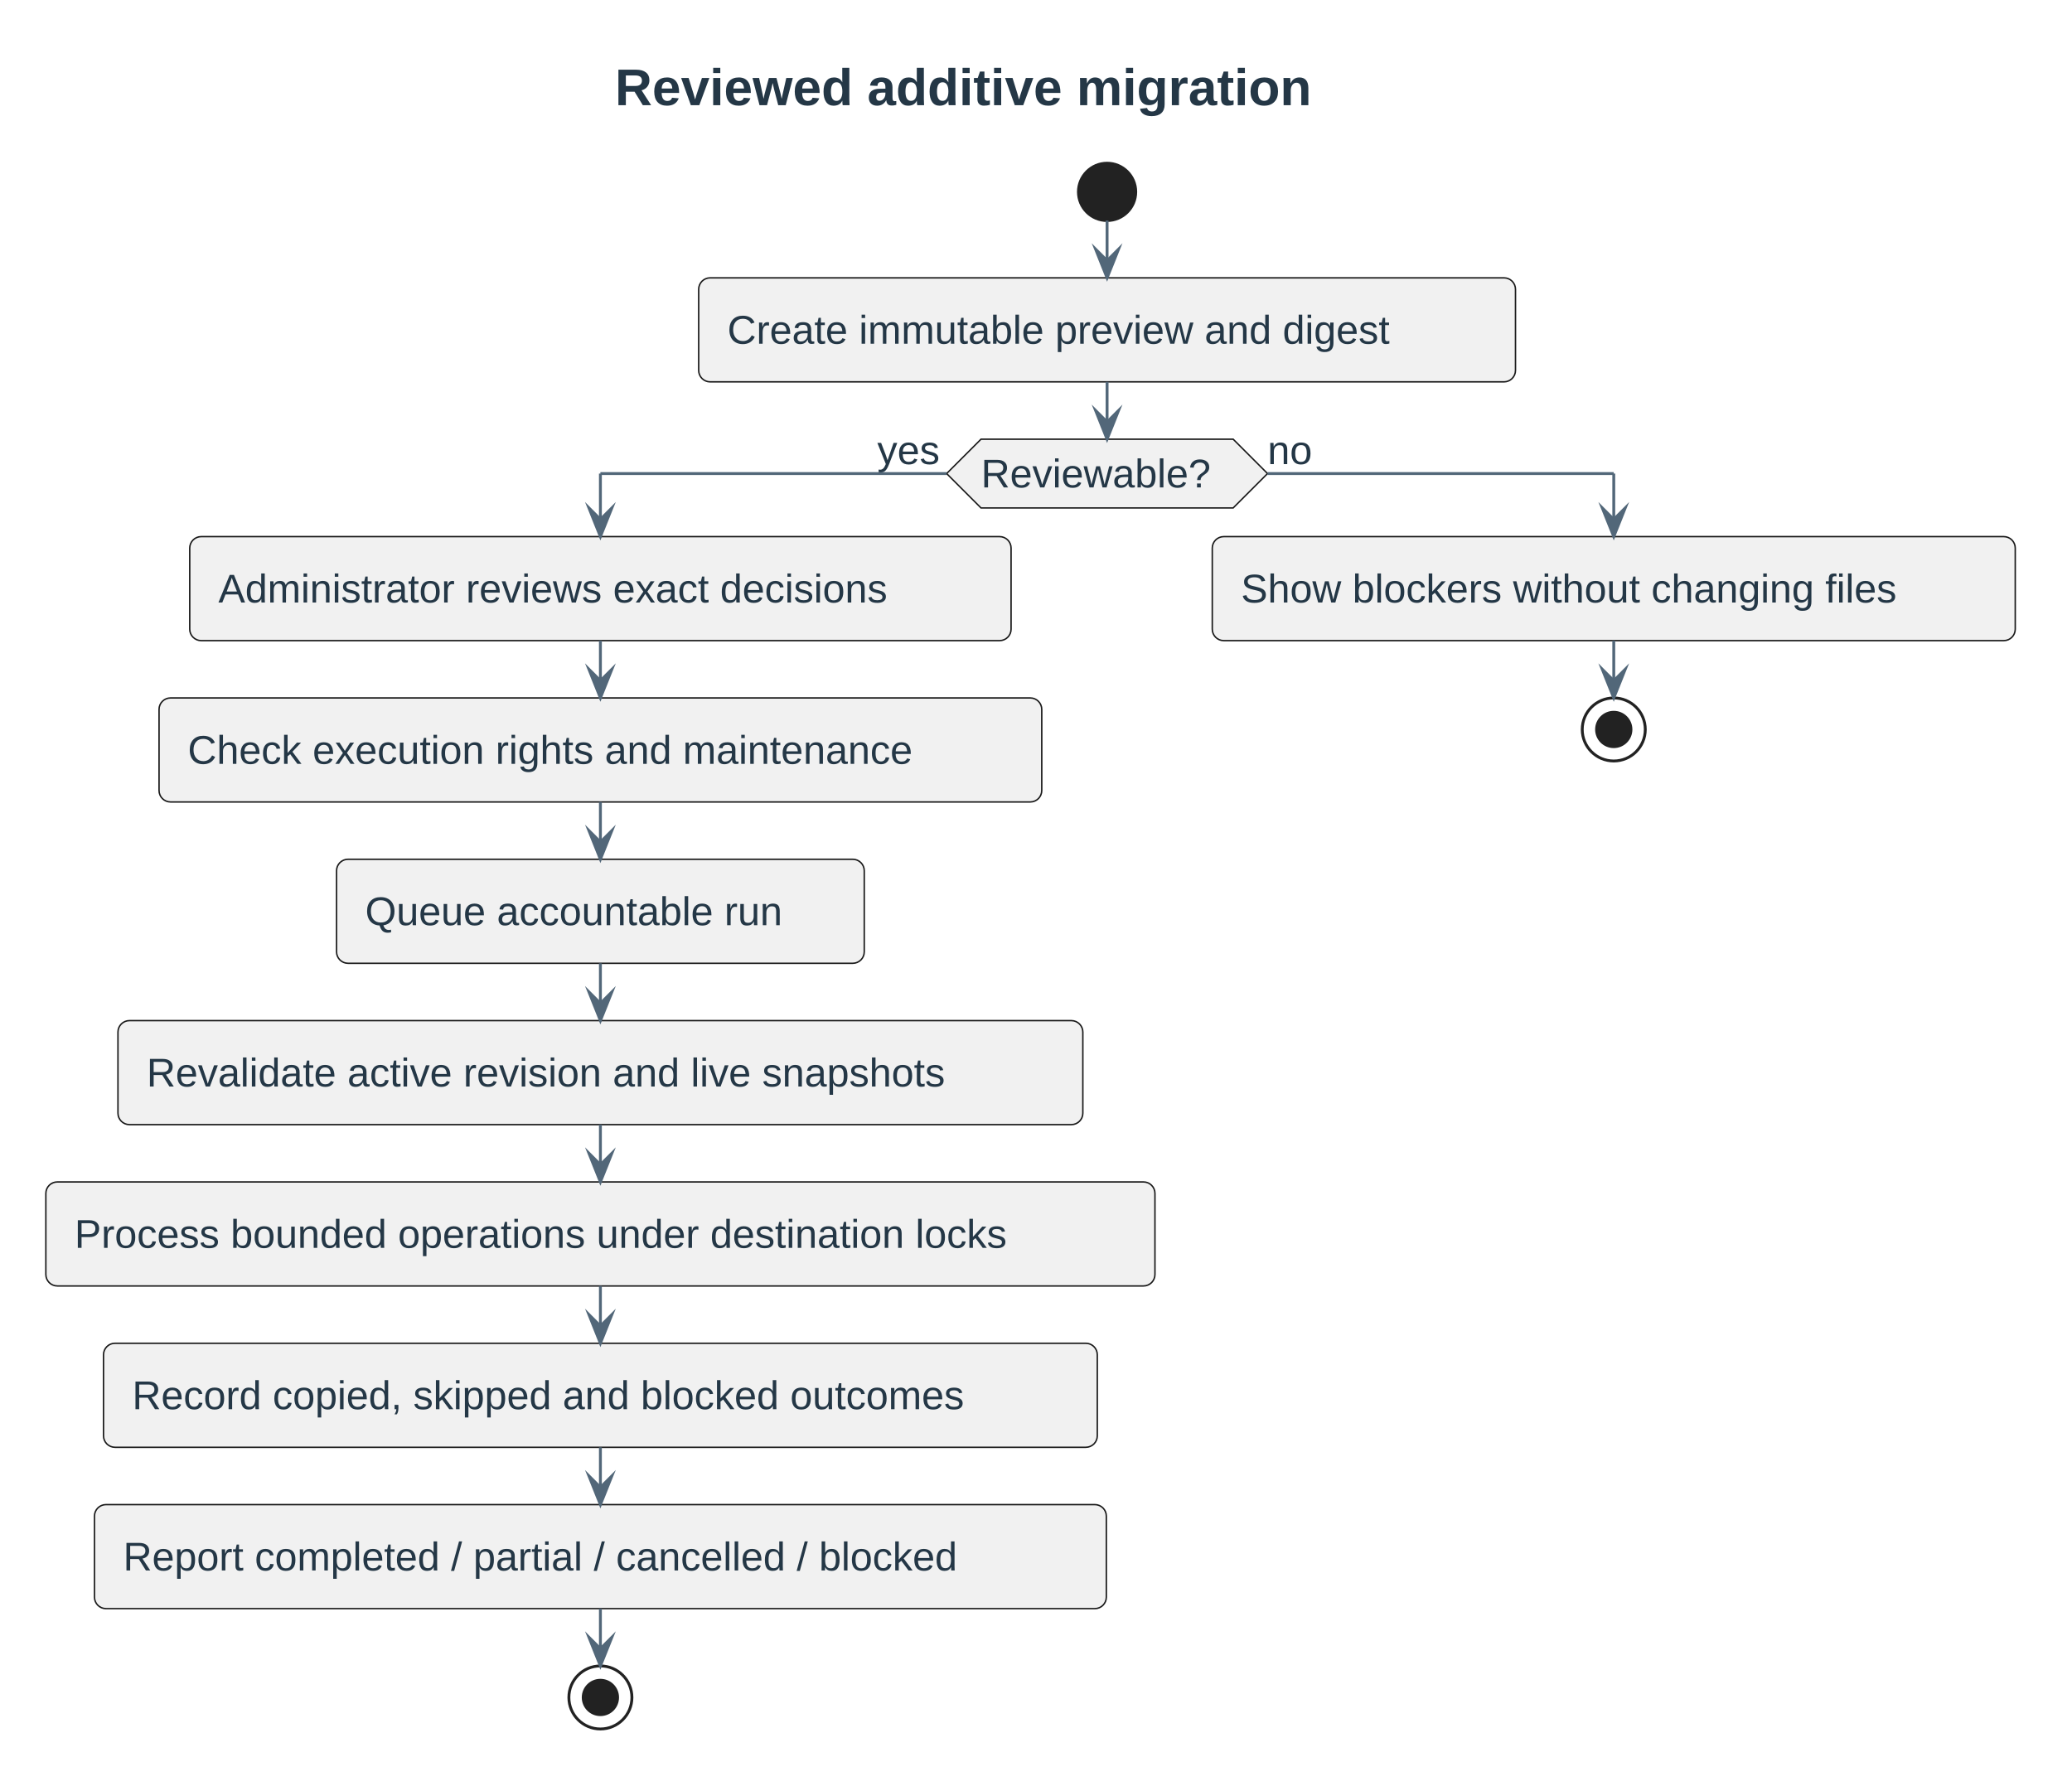
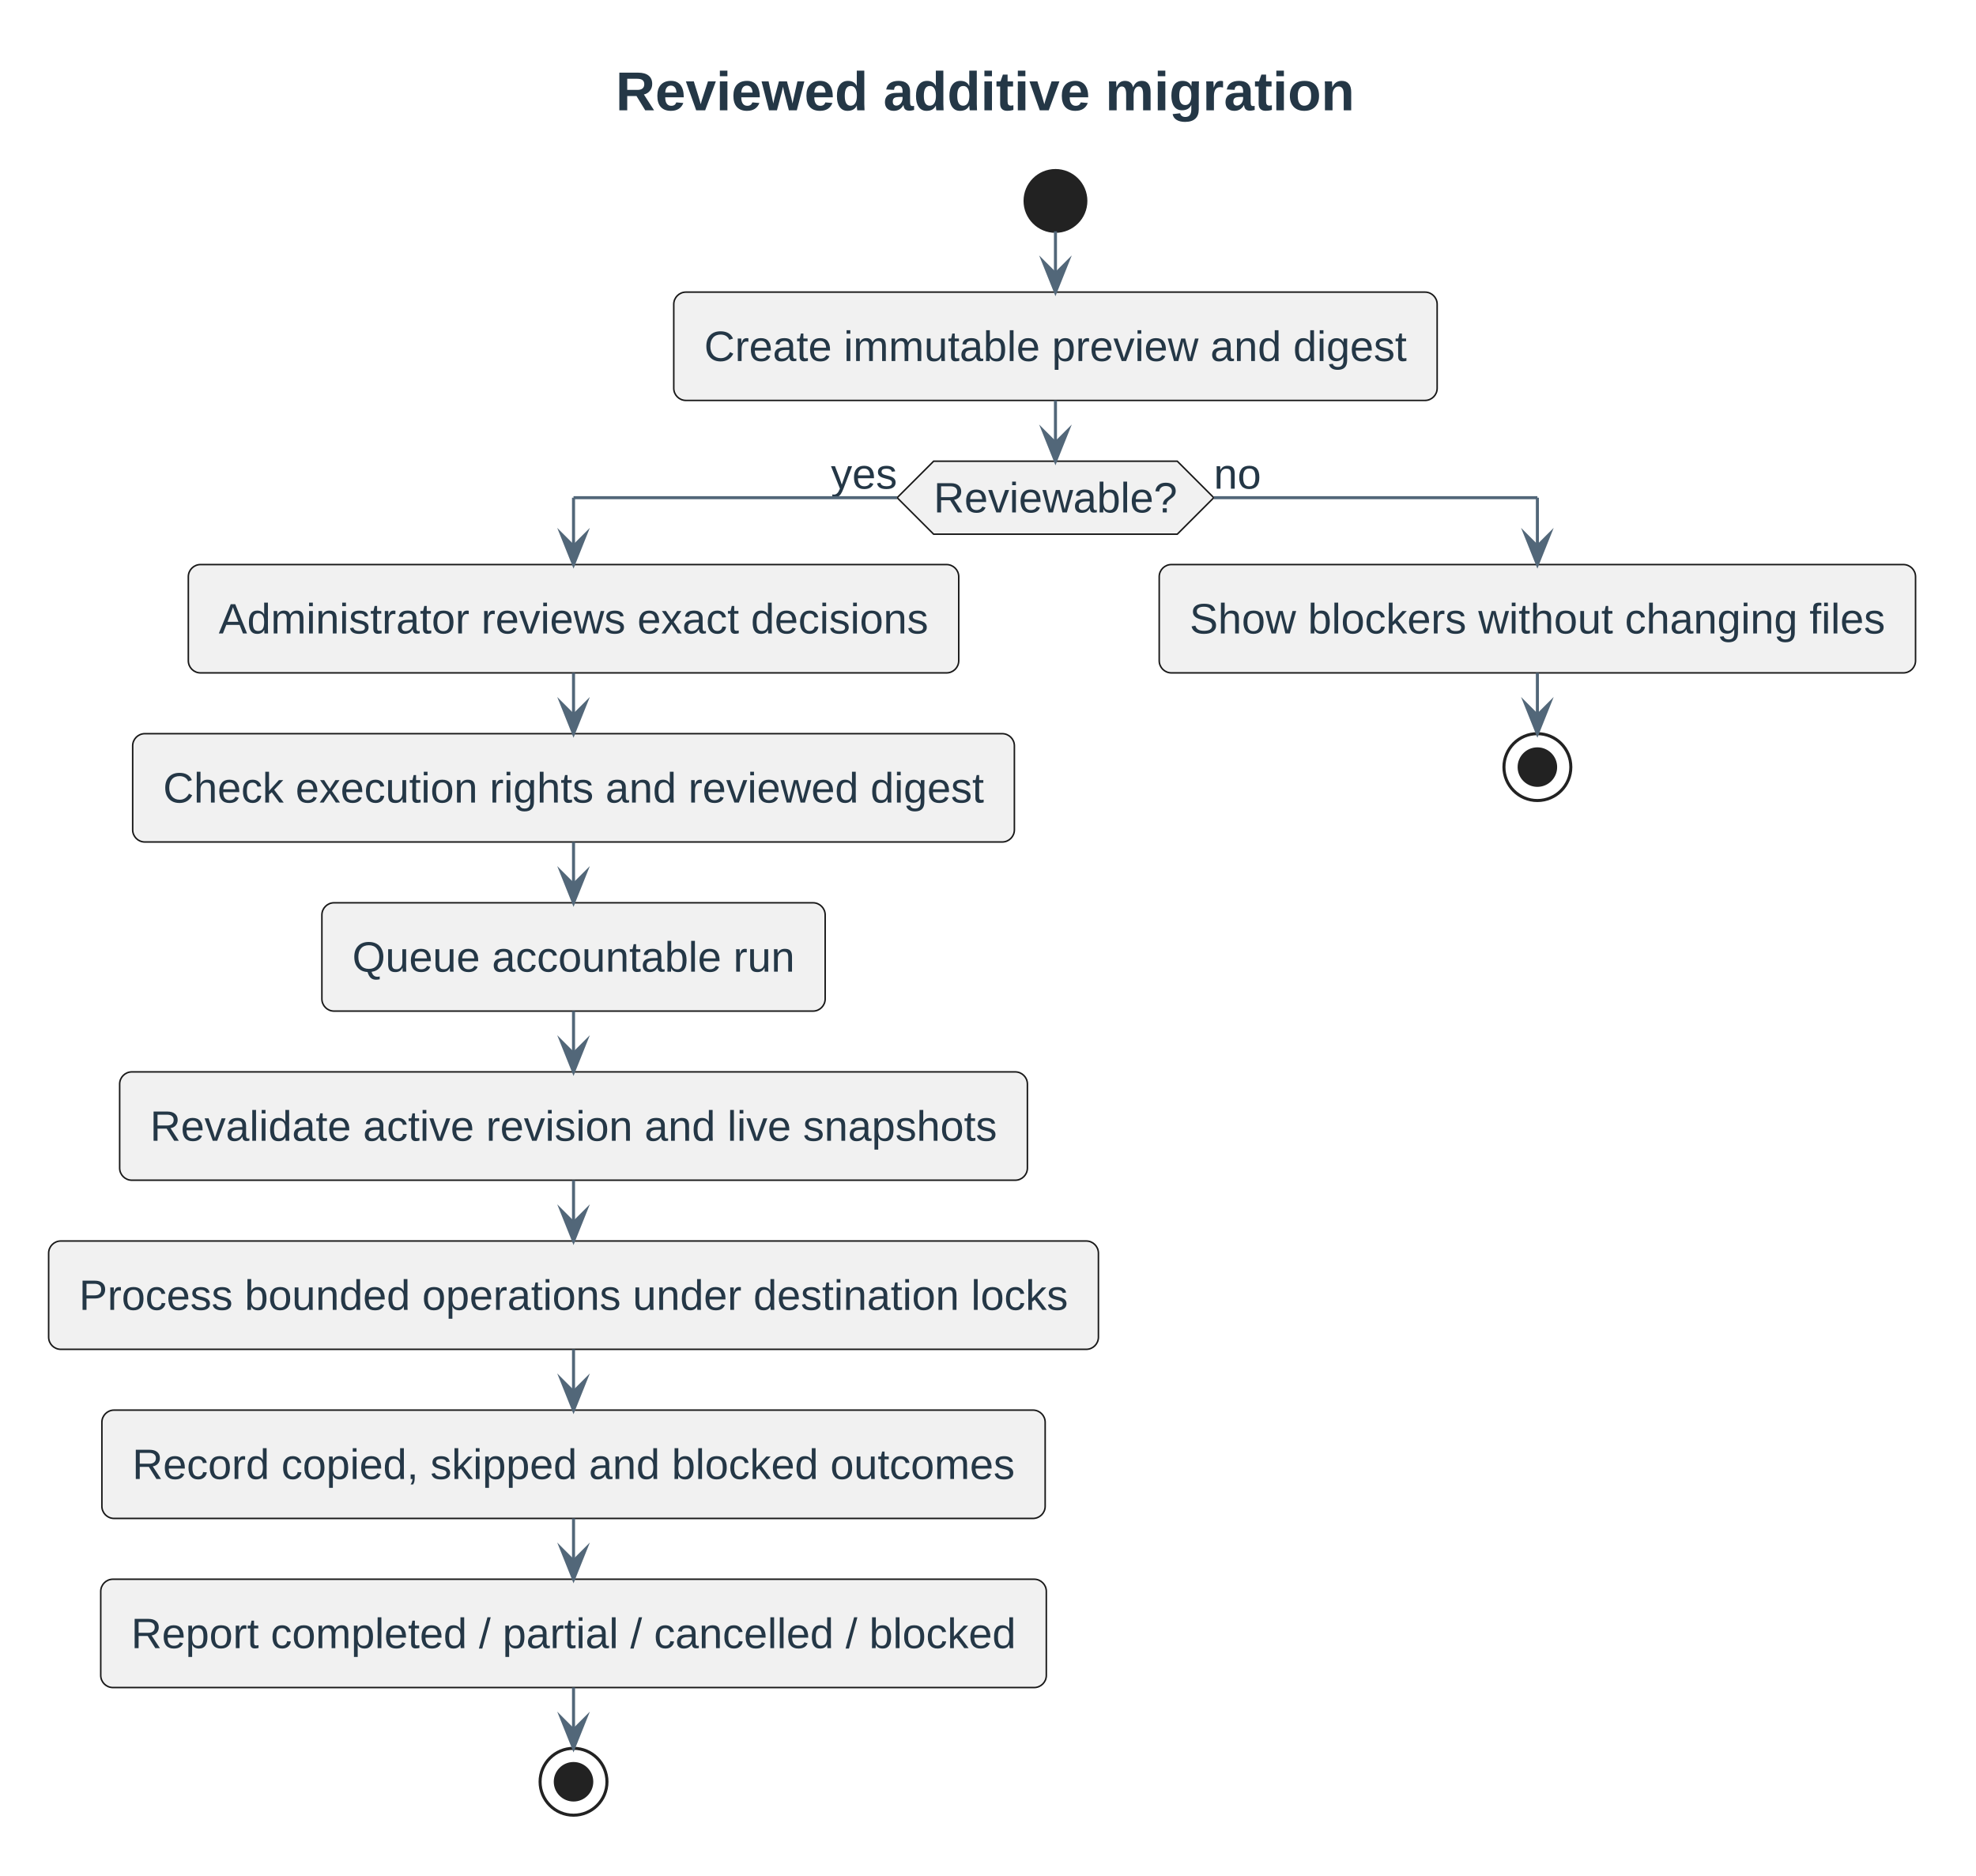
- <svg xmlns="http://www.w3.org/2000/svg" version="1.1" data-diagram-type="ACTIVITY" style="width:723px;height:623px;background:#FFFFFF;" width="723px" height="623px" viewBox="0 0 723 623" zoomAndPan="magnify" preserveAspectRatio="none" contentStyleType="text/css">
+ <svg xmlns="http://www.w3.org/2000/svg" version="1.1" data-diagram-type="ACTIVITY" style="width:650px;height:617px;background:#FFFFFF;" width="650px" height="617px" viewBox="0 0 650 617" zoomAndPan="magnify" preserveAspectRatio="none" contentStyleType="text/css">
  <defs />
  <g font-family="sans-serif" lengthAdjust="spacing">
    <g class="title" data-source-line="2">
-       <text x="214.586" y="36.708" fill="#243746" font-size="18" textLength="292.025" font-weight="700" font-family="Arial">Reviewed additive migration</text>
+       <text x="202.526" y="36.295" fill="#243746" font-size="18" textLength="243.062" font-weight="700" font-family="Arial">Reviewed additive migration</text>
    </g>
-     <ellipse cx="386.303" cy="66.953" rx="10" ry="10" fill="#222" style="stroke:#222;stroke-width:1;" />
-     <rect x="243.795" y="96.953" width="285.016" height="36.297" fill="#F1F1F1" style="stroke:#181818;stroke-width:0.5;" rx="4" ry="4" />
-     <text x="253.795" y="119.948" fill="#243746" font-size="14" textLength="265.016" font-family="Arial">Create immutable preview and digest</text>
-     <polygon points="342.314,153.25,430.292,153.25,442.292,165.25,430.292,177.25,342.314,177.25,330.314,165.25,342.314,153.25" fill="#F1F1F1" style="stroke:#181818;stroke-width:0.5;stroke-linejoin:miter;stroke-miterlimit:10;" />
-     <text x="342.314" y="170.097" fill="#243746" font-size="14" textLength="87.979" font-family="Arial">Reviewable?</text>
-     <text x="306.122" y="161.948" fill="#243746" font-size="14" textLength="24.192" font-family="Arial">yes</text>
-     <text x="442.292" y="161.948" fill="#243746" font-size="14" textLength="17.438" font-family="Arial">no</text>
-     <rect x="66.203" y="187.25" width="286.602" height="36.297" fill="#F1F1F1" style="stroke:#181818;stroke-width:0.5;" rx="4" ry="4" />
-     <text x="76.203" y="210.245" fill="#243746" font-size="14" textLength="266.602" font-family="Arial">Administrator reviews exact decisions</text>
-     <rect x="55.498" y="243.547" width="308.012" height="36.297" fill="#F1F1F1" style="stroke:#181818;stroke-width:0.5;" rx="4" ry="4" />
-     <text x="65.498" y="266.542" fill="#243746" font-size="14" textLength="288.012" font-family="Arial">Check execution rights and maintenance</text>
-     <rect x="117.435" y="299.844" width="184.138" height="36.297" fill="#F1F1F1" style="stroke:#181818;stroke-width:0.5;" rx="4" ry="4" />
-     <text x="127.435" y="322.839" fill="#243746" font-size="14" textLength="164.138" font-family="Arial">Queue accountable run</text>
-     <rect x="41.16" y="356.141" width="336.688" height="36.297" fill="#F1F1F1" style="stroke:#181818;stroke-width:0.5;" rx="4" ry="4" />
-     <text x="51.16" y="379.136" fill="#243746" font-size="14" textLength="316.688" font-family="Arial">Revalidate active revision and live snapshots</text>
-     <rect x="16" y="412.438" width="387.008" height="36.297" fill="#F1F1F1" style="stroke:#181818;stroke-width:0.5;" rx="4" ry="4" />
-     <text x="26" y="435.433" fill="#243746" font-size="14" textLength="367.008" font-family="Arial">Process bounded operations under destination locks</text>
-     <rect x="36.118" y="468.734" width="346.771" height="36.297" fill="#F1F1F1" style="stroke:#181818;stroke-width:0.5;" rx="4" ry="4" />
-     <text x="46.118" y="491.729" fill="#243746" font-size="14" textLength="326.771" font-family="Arial">Record copied, skipped and blocked outcomes</text>
-     <rect x="32.967" y="525.031" width="353.074" height="36.297" fill="#F1F1F1" style="stroke:#181818;stroke-width:0.5;" rx="4" ry="4" />
-     <text x="42.967" y="548.026" fill="#243746" font-size="14" textLength="333.074" font-family="Arial">Report completed / partial / cancelled / blocked</text>
-     <ellipse cx="209.504" cy="592.328" rx="11" ry="11" fill="none" style="stroke:#222;stroke-width:1;" />
-     <ellipse cx="209.504" cy="592.328" rx="6" ry="6" fill="#222" style="stroke:#222;stroke-width:1;" />
-     <rect x="423.008" y="187.25" width="280.189" height="36.297" fill="#F1F1F1" style="stroke:#181818;stroke-width:0.5;" rx="4" ry="4" />
-     <text x="433.008" y="210.245" fill="#243746" font-size="14" textLength="260.189" font-family="Arial">Show blockers without changing files</text>
-     <ellipse cx="563.103" cy="254.547" rx="11" ry="11" fill="none" style="stroke:#222;stroke-width:1;" />
-     <ellipse cx="563.103" cy="254.547" rx="6" ry="6" fill="#222" style="stroke:#222;stroke-width:1;" />
-     <line x1="386.303" y1="76.953" x2="386.303" y2="96.953" style="stroke:#526779;stroke-width:1;" />
-     <polygon points="382.303,86.953,386.303,96.953,390.303,86.953,386.303,90.953" fill="#526779" style="stroke:#526779;stroke-width:1;stroke-linejoin:miter;stroke-miterlimit:10;" />
-     <line x1="209.504" y1="223.547" x2="209.504" y2="243.547" style="stroke:#526779;stroke-width:1;" />
-     <polygon points="205.504,233.547,209.504,243.547,213.504,233.547,209.504,237.547" fill="#526779" style="stroke:#526779;stroke-width:1;stroke-linejoin:miter;stroke-miterlimit:10;" />
-     <line x1="209.504" y1="279.844" x2="209.504" y2="299.844" style="stroke:#526779;stroke-width:1;" />
-     <polygon points="205.504,289.844,209.504,299.844,213.504,289.844,209.504,293.844" fill="#526779" style="stroke:#526779;stroke-width:1;stroke-linejoin:miter;stroke-miterlimit:10;" />
-     <line x1="209.504" y1="336.141" x2="209.504" y2="356.141" style="stroke:#526779;stroke-width:1;" />
-     <polygon points="205.504,346.141,209.504,356.141,213.504,346.141,209.504,350.141" fill="#526779" style="stroke:#526779;stroke-width:1;stroke-linejoin:miter;stroke-miterlimit:10;" />
-     <line x1="209.504" y1="392.438" x2="209.504" y2="412.438" style="stroke:#526779;stroke-width:1;" />
-     <polygon points="205.504,402.438,209.504,412.438,213.504,402.438,209.504,406.438" fill="#526779" style="stroke:#526779;stroke-width:1;stroke-linejoin:miter;stroke-miterlimit:10;" />
-     <line x1="209.504" y1="448.734" x2="209.504" y2="468.734" style="stroke:#526779;stroke-width:1;" />
-     <polygon points="205.504,458.734,209.504,468.734,213.504,458.734,209.504,462.734" fill="#526779" style="stroke:#526779;stroke-width:1;stroke-linejoin:miter;stroke-miterlimit:10;" />
-     <line x1="209.504" y1="505.031" x2="209.504" y2="525.031" style="stroke:#526779;stroke-width:1;" />
-     <polygon points="205.504,515.031,209.504,525.031,213.504,515.031,209.504,519.031" fill="#526779" style="stroke:#526779;stroke-width:1;stroke-linejoin:miter;stroke-miterlimit:10;" />
-     <line x1="209.504" y1="561.328" x2="209.504" y2="581.328" style="stroke:#526779;stroke-width:1;" />
-     <polygon points="205.504,571.328,209.504,581.328,213.504,571.328,209.504,575.328" fill="#526779" style="stroke:#526779;stroke-width:1;stroke-linejoin:miter;stroke-miterlimit:10;" />
-     <line x1="563.103" y1="223.547" x2="563.103" y2="243.547" style="stroke:#526779;stroke-width:1;" />
-     <polygon points="559.103,233.547,563.103,243.547,567.103,233.547,563.103,237.547" fill="#526779" style="stroke:#526779;stroke-width:1;stroke-linejoin:miter;stroke-miterlimit:10;" />
-     <line x1="330.314" y1="165.25" x2="209.504" y2="165.25" style="stroke:#526779;stroke-width:1;" />
-     <line x1="209.504" y1="165.25" x2="209.504" y2="187.25" style="stroke:#526779;stroke-width:1;" />
-     <polygon points="205.504,177.25,209.504,187.25,213.504,177.25,209.504,181.25" fill="#526779" style="stroke:#526779;stroke-width:1;stroke-linejoin:miter;stroke-miterlimit:10;" />
-     <line x1="442.292" y1="165.25" x2="563.103" y2="165.25" style="stroke:#526779;stroke-width:1;" />
-     <line x1="563.103" y1="165.25" x2="563.103" y2="187.25" style="stroke:#526779;stroke-width:1;" />
-     <polygon points="559.103,177.25,563.103,187.25,567.103,177.25,563.103,181.25" fill="#526779" style="stroke:#526779;stroke-width:1;stroke-linejoin:miter;stroke-miterlimit:10;" />
-     <line x1="386.303" y1="133.25" x2="386.303" y2="153.25" style="stroke:#526779;stroke-width:1;" />
-     <polygon points="382.303,143.25,386.303,153.25,390.303,143.25,386.303,147.25" fill="#526779" style="stroke:#526779;stroke-width:1;stroke-linejoin:miter;stroke-miterlimit:10;" />
+     <ellipse cx="347.19" cy="66.109" rx="10" ry="10" fill="#222" style="stroke:#222;stroke-width:1;" />
+     <rect x="221.632" y="96.109" width="251.116" height="35.641" fill="#F1F1F1" style="stroke:#181818;stroke-width:0.5;" rx="4" ry="4" />
+     <text x="231.632" y="118.783" fill="#243746" font-size="14" textLength="231.116" font-family="Arial">Create immutable preview and digest</text>
+     <polygon points="307.111,151.75,387.269,151.75,399.269,163.75,387.269,175.75,307.111,175.75,295.111,163.75,307.111,151.75" fill="#F1F1F1" style="stroke:#181818;stroke-width:0.5;stroke-linejoin:miter;stroke-miterlimit:10;" />
+     <text x="307.111" y="168.604" fill="#243746" font-size="14" textLength="80.158" font-family="Arial">Reviewable?</text>
+     <text x="273.324" y="160.783" fill="#243746" font-size="14" textLength="21.786" font-family="Arial">yes</text>
+     <text x="399.269" y="160.783" fill="#243746" font-size="14" textLength="15.572" font-family="Arial">no</text>
+     <rect x="61.951" y="185.75" width="253.42" height="35.641" fill="#F1F1F1" style="stroke:#181818;stroke-width:0.5;" rx="4" ry="4" />
+     <text x="71.951" y="208.424" fill="#243746" font-size="14" textLength="233.42" font-family="Arial">Administrator reviews exact decisions</text>
+     <rect x="43.641" y="241.391" width="290.04" height="35.641" fill="#F1F1F1" style="stroke:#181818;stroke-width:0.5;" rx="4" ry="4" />
+     <text x="53.641" y="264.064" fill="#243746" font-size="14" textLength="270.04" font-family="Arial">Check execution rights and reviewed digest</text>
+     <rect x="105.886" y="297.031" width="165.551" height="35.641" fill="#F1F1F1" style="stroke:#181818;stroke-width:0.5;" rx="4" ry="4" />
+     <text x="115.886" y="319.705" fill="#243746" font-size="14" textLength="145.551" font-family="Arial">Queue accountable run</text>
+     <rect x="39.362" y="352.672" width="298.599" height="35.641" fill="#F1F1F1" style="stroke:#181818;stroke-width:0.5;" rx="4" ry="4" />
+     <text x="49.362" y="375.346" fill="#243746" font-size="14" textLength="278.599" font-family="Arial">Revalidate active revision and live snapshots</text>
+     <rect x="16" y="408.313" width="345.322" height="35.641" fill="#F1F1F1" style="stroke:#181818;stroke-width:0.5;" rx="4" ry="4" />
+     <text x="26" y="430.986" fill="#243746" font-size="14" textLength="325.322" font-family="Arial">Process bounded operations under destination locks</text>
+     <rect x="33.517" y="463.953" width="310.288" height="35.641" fill="#F1F1F1" style="stroke:#181818;stroke-width:0.5;" rx="4" ry="4" />
+     <text x="43.517" y="486.627" fill="#243746" font-size="14" textLength="290.288" font-family="Arial">Record copied, skipped and blocked outcomes</text>
+     <rect x="33.138" y="519.594" width="311.047" height="35.641" fill="#F1F1F1" style="stroke:#181818;stroke-width:0.5;" rx="4" ry="4" />
+     <text x="43.138" y="542.268" fill="#243746" font-size="14" textLength="291.047" font-family="Arial">Report completed / partial / cancelled / blocked</text>
+     <ellipse cx="188.661" cy="586.234" rx="11" ry="11" fill="none" style="stroke:#222;stroke-width:1;" />
+     <ellipse cx="188.661" cy="586.234" rx="6" ry="6" fill="#222" style="stroke:#222;stroke-width:1;" />
+     <rect x="381.322" y="185.75" width="248.792" height="35.641" fill="#F1F1F1" style="stroke:#181818;stroke-width:0.5;" rx="4" ry="4" />
+     <text x="391.322" y="208.424" fill="#243746" font-size="14" textLength="228.792" font-family="Arial">Show blockers without changing files</text>
+     <ellipse cx="505.718" cy="252.391" rx="11" ry="11" fill="none" style="stroke:#222;stroke-width:1;" />
+     <ellipse cx="505.718" cy="252.391" rx="6" ry="6" fill="#222" style="stroke:#222;stroke-width:1;" />
+     <line x1="347.19" y1="76.109" x2="347.19" y2="96.109" style="stroke:#526779;stroke-width:1;" />
+     <polygon points="343.19,86.109,347.19,96.109,351.19,86.109,347.19,90.109" fill="#526779" style="stroke:#526779;stroke-width:1;stroke-linejoin:miter;stroke-miterlimit:10;" />
+     <line x1="188.661" y1="221.391" x2="188.661" y2="241.391" style="stroke:#526779;stroke-width:1;" />
+     <polygon points="184.661,231.391,188.661,241.391,192.661,231.391,188.661,235.391" fill="#526779" style="stroke:#526779;stroke-width:1;stroke-linejoin:miter;stroke-miterlimit:10;" />
+     <line x1="188.661" y1="277.031" x2="188.661" y2="297.031" style="stroke:#526779;stroke-width:1;" />
+     <polygon points="184.661,287.031,188.661,297.031,192.661,287.031,188.661,291.031" fill="#526779" style="stroke:#526779;stroke-width:1;stroke-linejoin:miter;stroke-miterlimit:10;" />
+     <line x1="188.661" y1="332.672" x2="188.661" y2="352.672" style="stroke:#526779;stroke-width:1;" />
+     <polygon points="184.661,342.672,188.661,352.672,192.661,342.672,188.661,346.672" fill="#526779" style="stroke:#526779;stroke-width:1;stroke-linejoin:miter;stroke-miterlimit:10;" />
+     <line x1="188.661" y1="388.313" x2="188.661" y2="408.313" style="stroke:#526779;stroke-width:1;" />
+     <polygon points="184.661,398.313,188.661,408.313,192.661,398.313,188.661,402.313" fill="#526779" style="stroke:#526779;stroke-width:1;stroke-linejoin:miter;stroke-miterlimit:10;" />
+     <line x1="188.661" y1="443.953" x2="188.661" y2="463.953" style="stroke:#526779;stroke-width:1;" />
+     <polygon points="184.661,453.953,188.661,463.953,192.661,453.953,188.661,457.953" fill="#526779" style="stroke:#526779;stroke-width:1;stroke-linejoin:miter;stroke-miterlimit:10;" />
+     <line x1="188.661" y1="499.594" x2="188.661" y2="519.594" style="stroke:#526779;stroke-width:1;" />
+     <polygon points="184.661,509.594,188.661,519.594,192.661,509.594,188.661,513.594" fill="#526779" style="stroke:#526779;stroke-width:1;stroke-linejoin:miter;stroke-miterlimit:10;" />
+     <line x1="188.661" y1="555.234" x2="188.661" y2="575.234" style="stroke:#526779;stroke-width:1;" />
+     <polygon points="184.661,565.234,188.661,575.234,192.661,565.234,188.661,569.234" fill="#526779" style="stroke:#526779;stroke-width:1;stroke-linejoin:miter;stroke-miterlimit:10;" />
+     <line x1="505.718" y1="221.391" x2="505.718" y2="241.391" style="stroke:#526779;stroke-width:1;" />
+     <polygon points="501.718,231.391,505.718,241.391,509.718,231.391,505.718,235.391" fill="#526779" style="stroke:#526779;stroke-width:1;stroke-linejoin:miter;stroke-miterlimit:10;" />
+     <line x1="295.111" y1="163.75" x2="188.661" y2="163.75" style="stroke:#526779;stroke-width:1;" />
+     <line x1="188.661" y1="163.75" x2="188.661" y2="185.75" style="stroke:#526779;stroke-width:1;" />
+     <polygon points="184.661,175.75,188.661,185.75,192.661,175.75,188.661,179.75" fill="#526779" style="stroke:#526779;stroke-width:1;stroke-linejoin:miter;stroke-miterlimit:10;" />
+     <line x1="399.269" y1="163.75" x2="505.718" y2="163.75" style="stroke:#526779;stroke-width:1;" />
+     <line x1="505.718" y1="163.75" x2="505.718" y2="185.75" style="stroke:#526779;stroke-width:1;" />
+     <polygon points="501.718,175.75,505.718,185.75,509.718,175.75,505.718,179.75" fill="#526779" style="stroke:#526779;stroke-width:1;stroke-linejoin:miter;stroke-miterlimit:10;" />
+     <line x1="347.19" y1="131.75" x2="347.19" y2="151.75" style="stroke:#526779;stroke-width:1;" />
+     <polygon points="343.19,141.75,347.19,151.75,351.19,141.75,347.19,145.75" fill="#526779" style="stroke:#526779;stroke-width:1;stroke-linejoin:miter;stroke-miterlimit:10;" />
  </g>
</svg>
